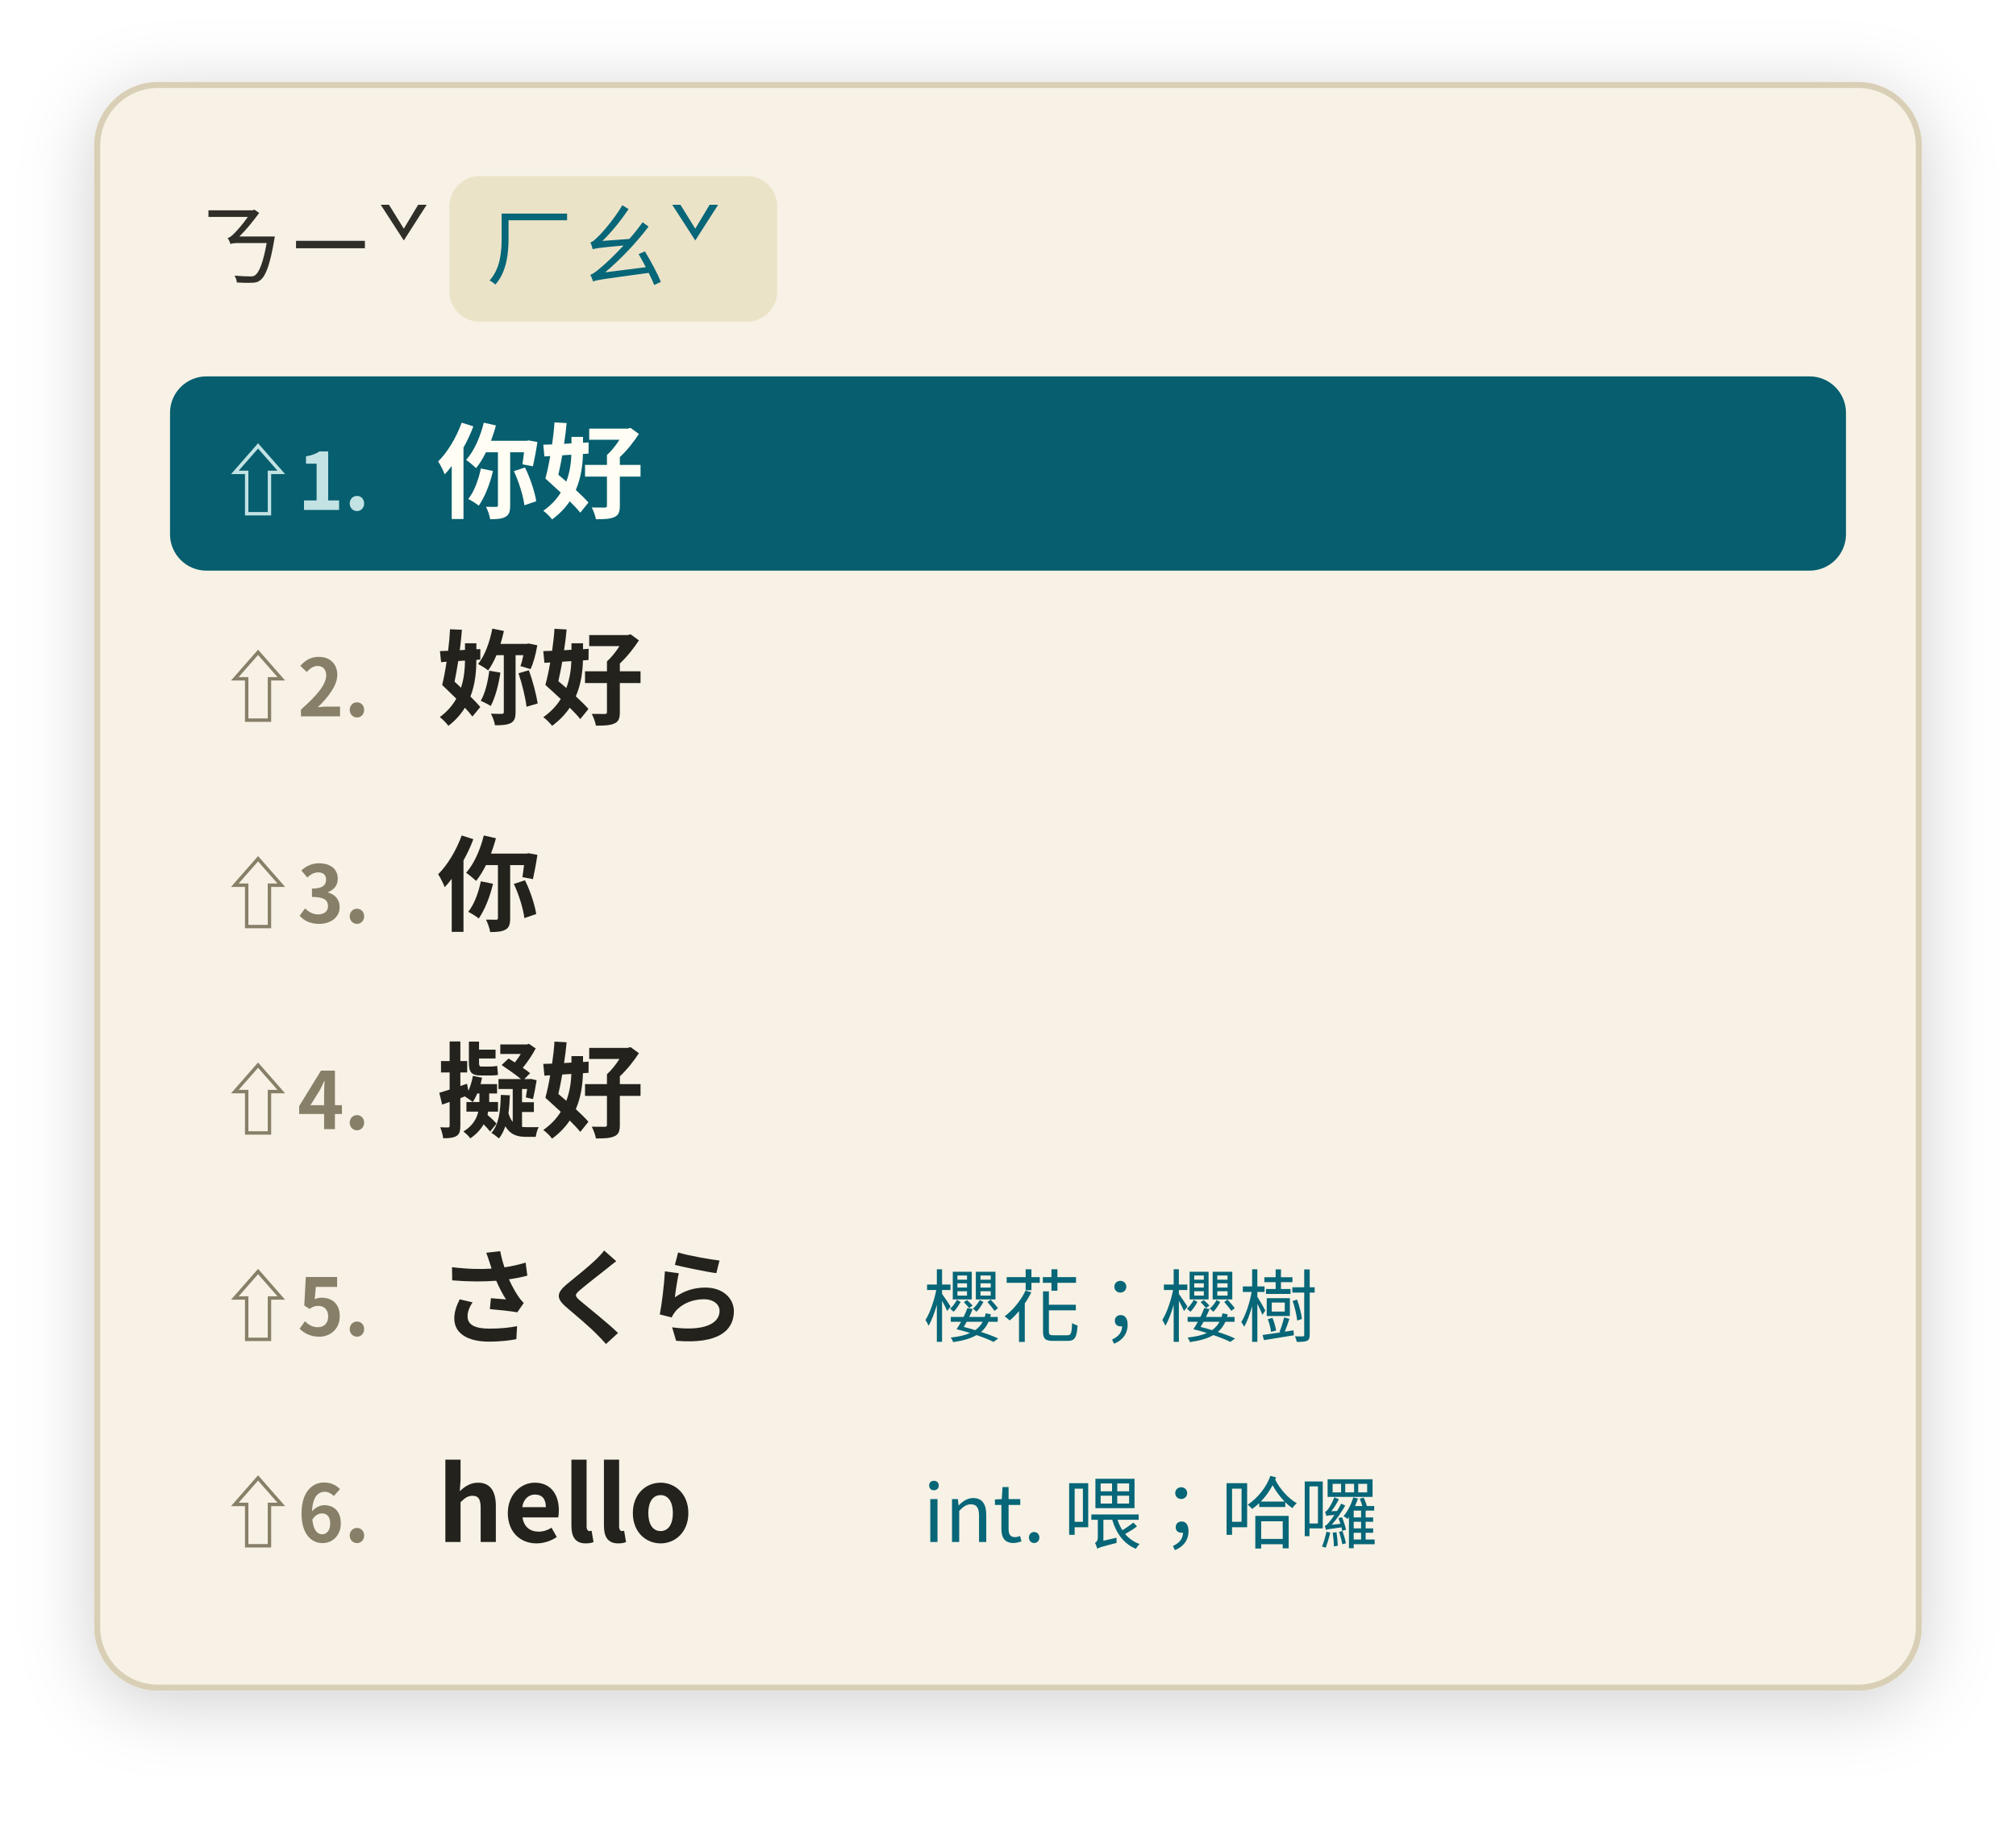
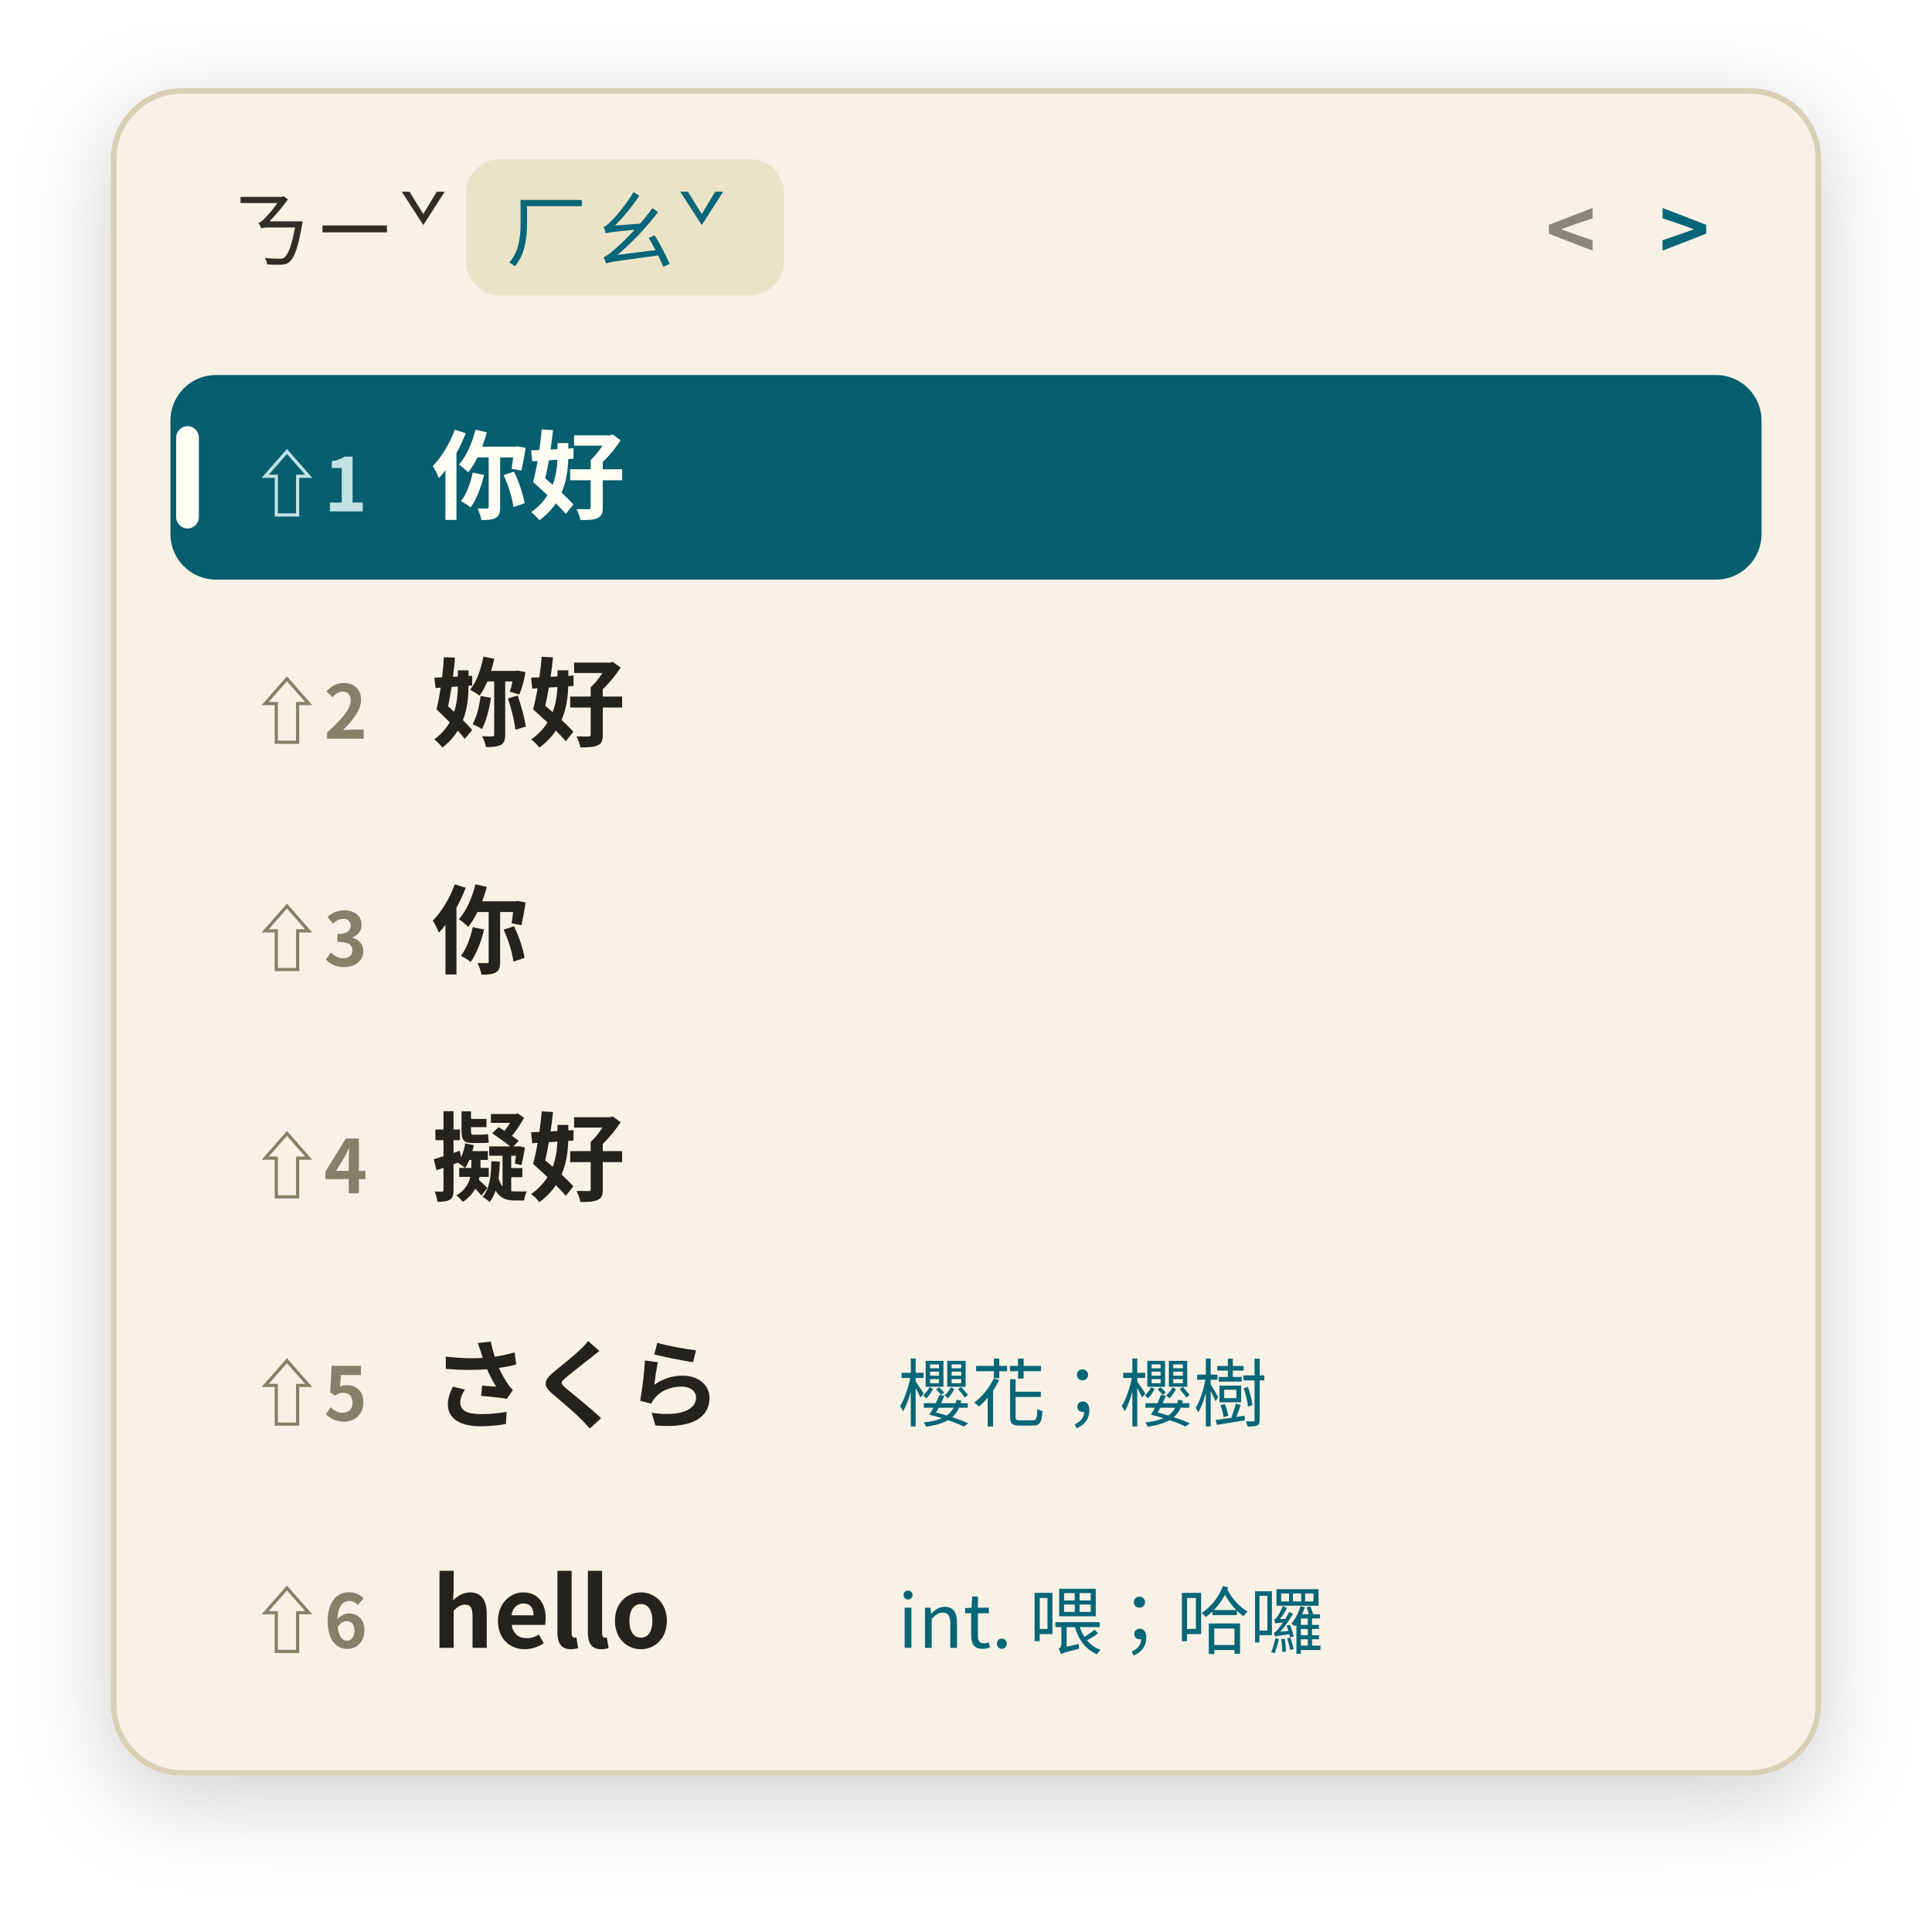
- <svg xmlns="http://www.w3.org/2000/svg" width="332" height="300" viewBox="0 0 332 300" role="img" aria-label="Nat Matcha 主題預覽">
+ <svg xmlns="http://www.w3.org/2000/svg" width="340" height="340" viewBox="0 0 340 340" role="img" aria-label="Nat Matcha 主題預覽">
  <defs>
-     <filter id="s" x="-20%" y="-20%" width="140%" height="150%">
-       <feDropShadow dx="0" dy="2" stdDeviation="6" flood-color="#000" flood-opacity="0.19" />
+     <filter id="s" x="-25%" y="-20%" width="150%" height="160%">
+       <feDropShadow dx="0" dy="4" stdDeviation="8" flood-color="#000" flood-opacity="0.19" />
    </filter>
  </defs>
-   <g transform="translate(16,14)" font-family="'Microsoft JhengHei','PingFang TC','Noto Sans CJK TC','Noto Sans TC',sans-serif">
-     <rect width="300" height="264" rx="10" fill="#F7F2E5" stroke="#D9CFB6" stroke-width="1" filter="url(#s)" />
-     <text x="16" y="32" font-size="15" fill="#2F2E28">ㄋㄧˇ</text>
-     <rect x="58" y="15" width="54" height="24" rx="5" fill="#EBE3C8" />
-     <text x="64" y="32" font-size="15" fill="#076678">ㄏㄠˇ</text>
-     <rect x="12" y="48" width="276" height="32" rx="6" fill="#065E6E" />
-     <text x="20" y="70" font-size="13" font-weight="600" fill="#C2E2E4">⇧1.</text>
-     <text x="56" y="70" font-size="17" font-weight="700" fill="#FFFDF4">你好</text>
-     <text x="20" y="104" font-size="13" font-weight="600" fill="#877F68">⇧2.</text>
-     <text x="56" y="104" font-size="17" font-weight="700" fill="#23221D">妳好</text>
-     <text x="20" y="138" font-size="13" font-weight="600" fill="#877F68">⇧3.</text>
-     <text x="56" y="138" font-size="17" font-weight="700" fill="#23221D">你</text>
-     <text x="20" y="172" font-size="13" font-weight="600" fill="#877F68">⇧4.</text>
-     <text x="56" y="172" font-size="17" font-weight="700" fill="#23221D">擬好</text>
-     <text x="20" y="206" font-size="13" font-weight="600" fill="#877F68">⇧5.</text>
-     <text x="56" y="206" font-size="17" font-weight="700" fill="#23221D">さくら</text>
-     <text x="136" y="206" font-size="13" fill="#076678">櫻花；櫻樹</text>
-     <text x="20" y="240" font-size="13" font-weight="600" fill="#877F68">⇧6.</text>
-     <text x="56" y="240" font-size="17" font-weight="700" fill="#23221D">hello</text>
-     <text x="136" y="240" font-size="13" fill="#076678">int. 喂；哈囉</text>
+   <g transform="translate(20,16)" font-family="'Microsoft JhengHei','PingFang TC','Noto Sans CJK TC','Noto Sans TC',sans-serif">
+     <rect width="300" height="296" rx="12" fill="#F7F2E5" stroke="#D9CFB6" stroke-width="1" filter="url(#s)" />
+     <text x="20" y="30" font-size="15" fill="#2F2E28">ㄋㄧˇ</text>
+     <rect x="62" y="12" width="56" height="24" rx="6" fill="#EBE3C8" />
+     <text x="69" y="30" font-size="15" fill="#076678">ㄏㄠˇ</text>
+     <text x="252" y="30" font-size="15" font-weight="600" fill="#2F2E28" opacity="0.55">&lt;</text>
+     <text x="272" y="30" font-size="15" font-weight="600" fill="#076678">&gt;</text>
+     <rect x="10" y="50" width="280" height="36" rx="8" fill="#065E6E" />
+     <rect x="11" y="59" width="4" height="18" rx="2" fill="#FFFDF4" />
+     <text x="24" y="74" font-size="13" font-weight="600" fill="#C2E2E4">⇧1</text>
+     <text x="56" y="74" font-size="17" font-weight="700" fill="#FFFDF4">你好</text>
+     <text x="24" y="114" font-size="13" font-weight="600" fill="#877F68">⇧2</text>
+     <text x="56" y="114" font-size="17" font-weight="700" fill="#23221D">妳好</text>
+     <text x="24" y="154" font-size="13" font-weight="600" fill="#877F68">⇧3</text>
+     <text x="56" y="154" font-size="17" font-weight="700" fill="#23221D">你</text>
+     <text x="24" y="194" font-size="13" font-weight="600" fill="#877F68">⇧4</text>
+     <text x="56" y="194" font-size="17" font-weight="700" fill="#23221D">擬好</text>
+     <text x="24" y="234" font-size="13" font-weight="600" fill="#877F68">⇧5</text>
+     <text x="56" y="234" font-size="17" font-weight="700" fill="#23221D">さくら</text>
+     <text x="138" y="234" font-size="13" fill="#076678">櫻花；櫻樹</text>
+     <text x="24" y="274" font-size="13" font-weight="600" fill="#877F68">⇧6</text>
+     <text x="56" y="274" font-size="17" font-weight="700" fill="#23221D">hello</text>
+     <text x="138" y="274" font-size="13" fill="#076678">int. 喂；哈囉</text>
  </g>
</svg>
